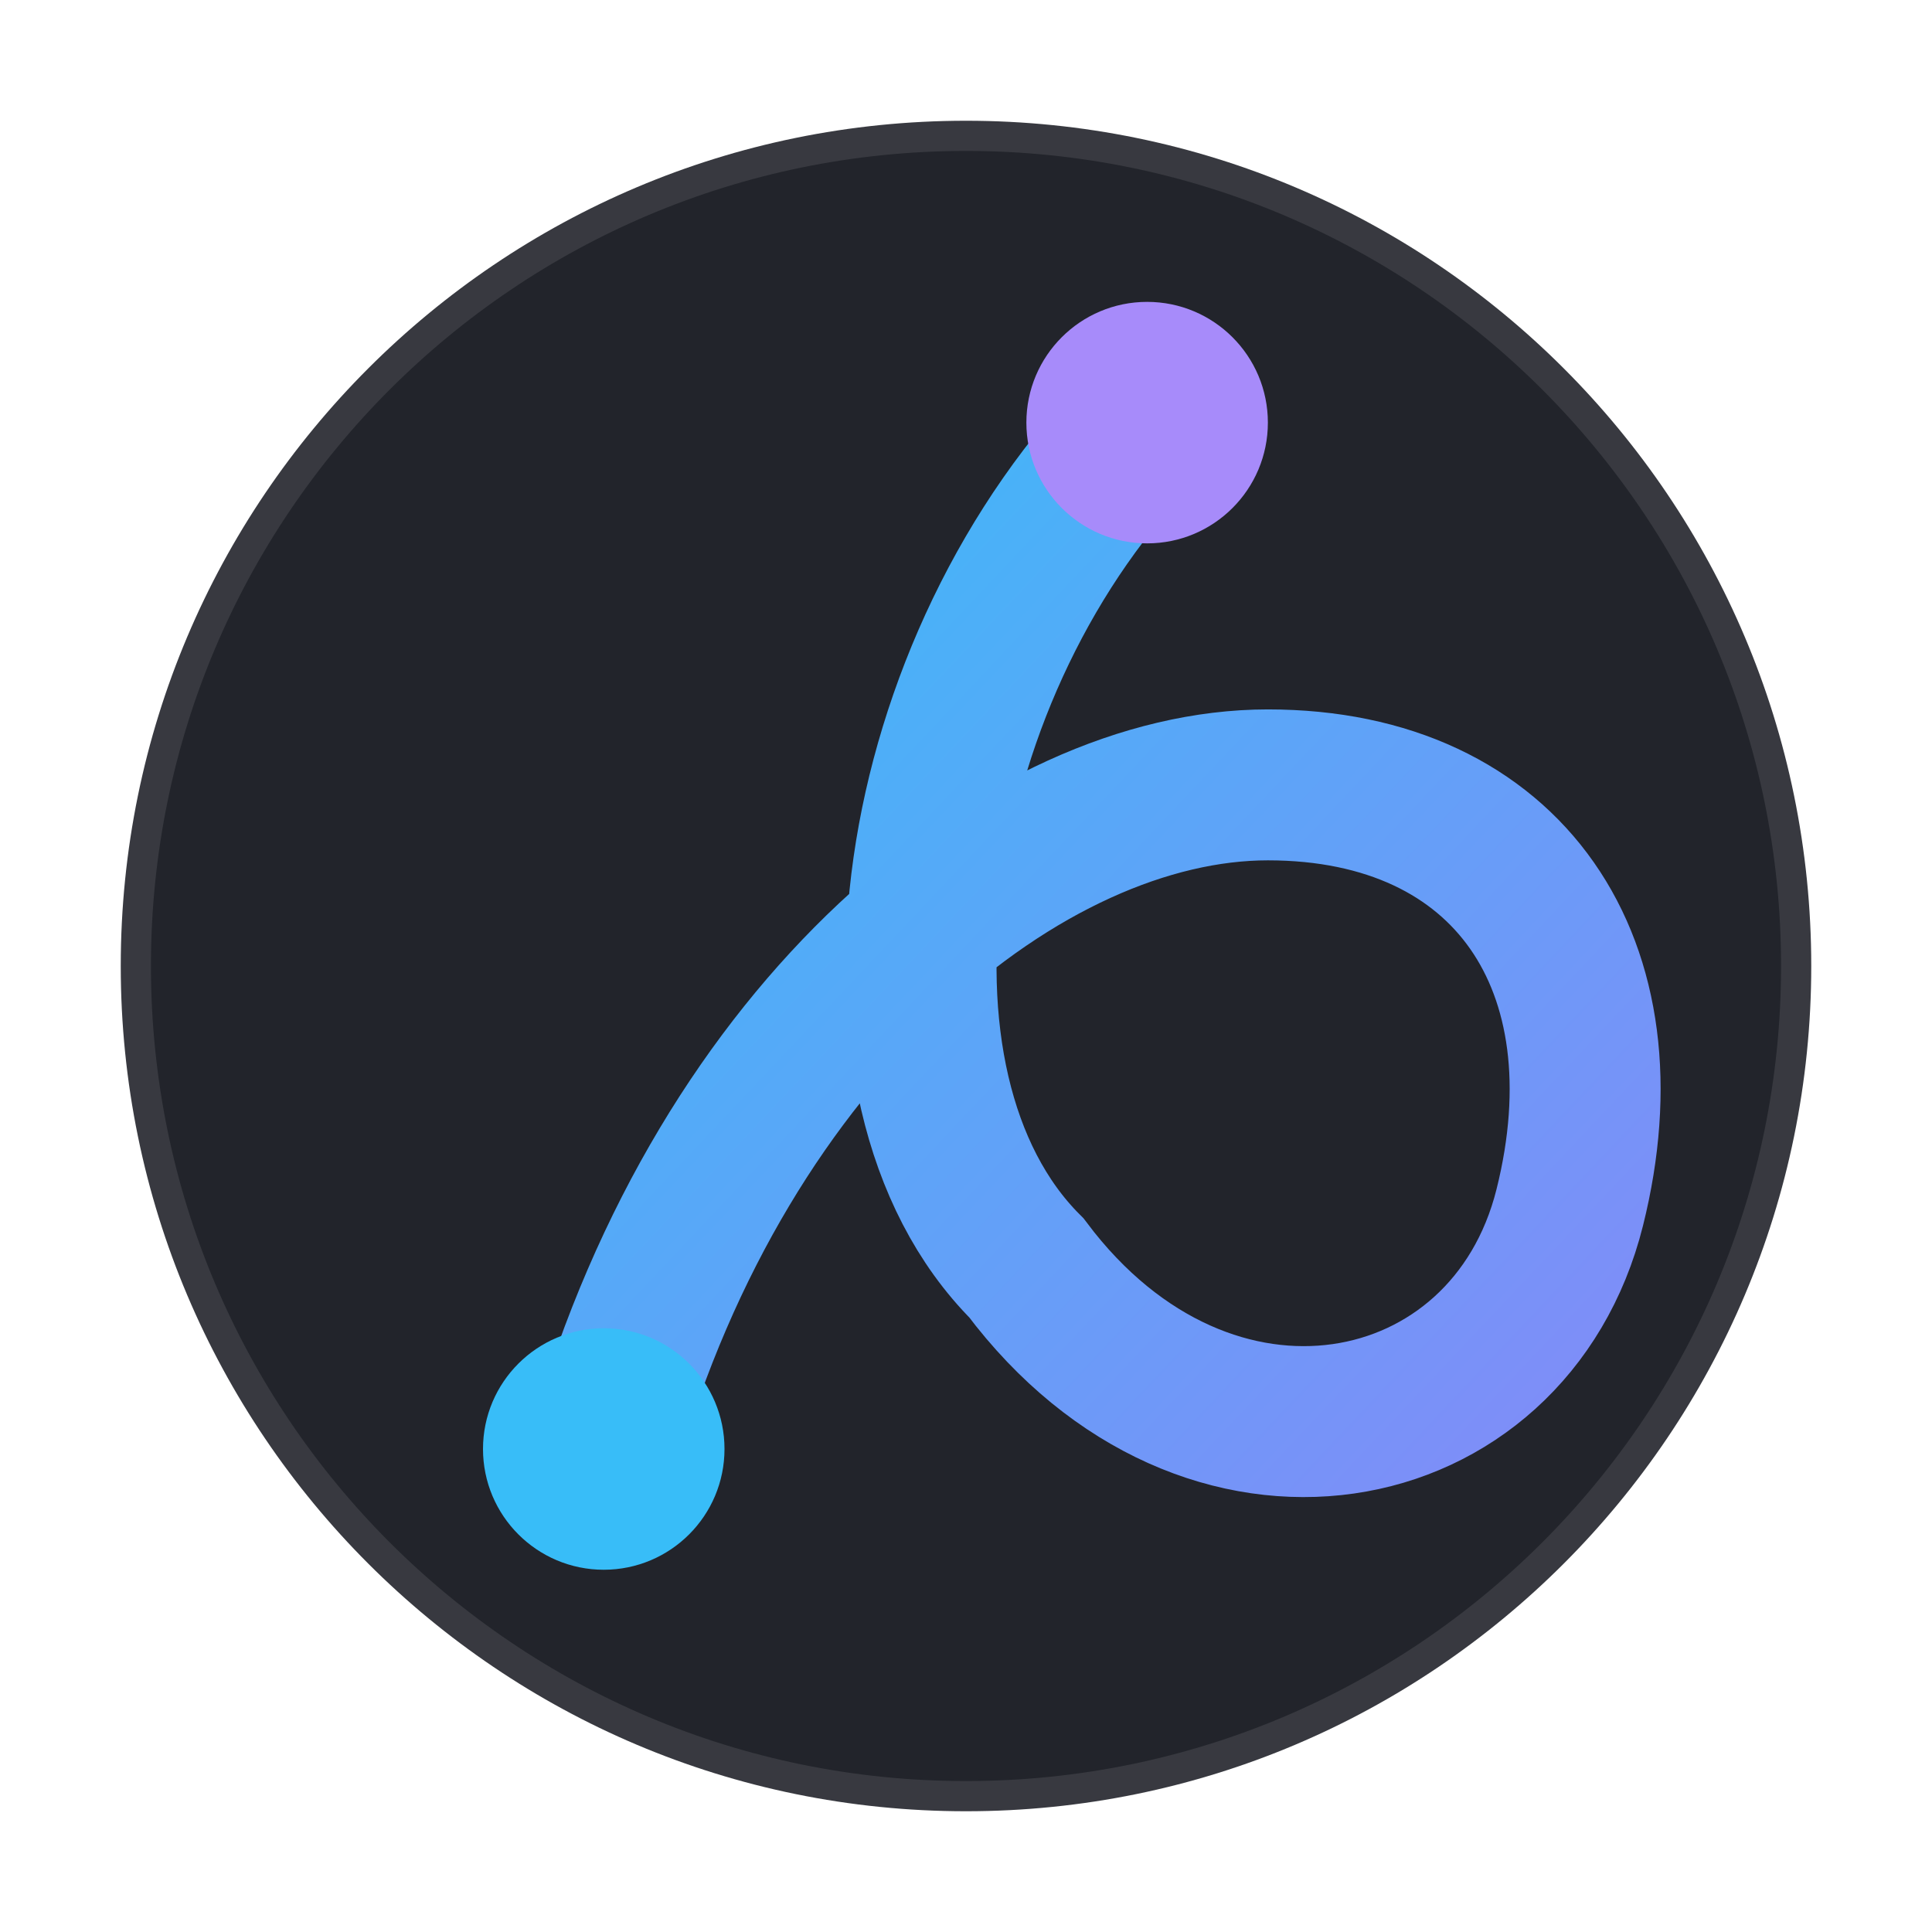
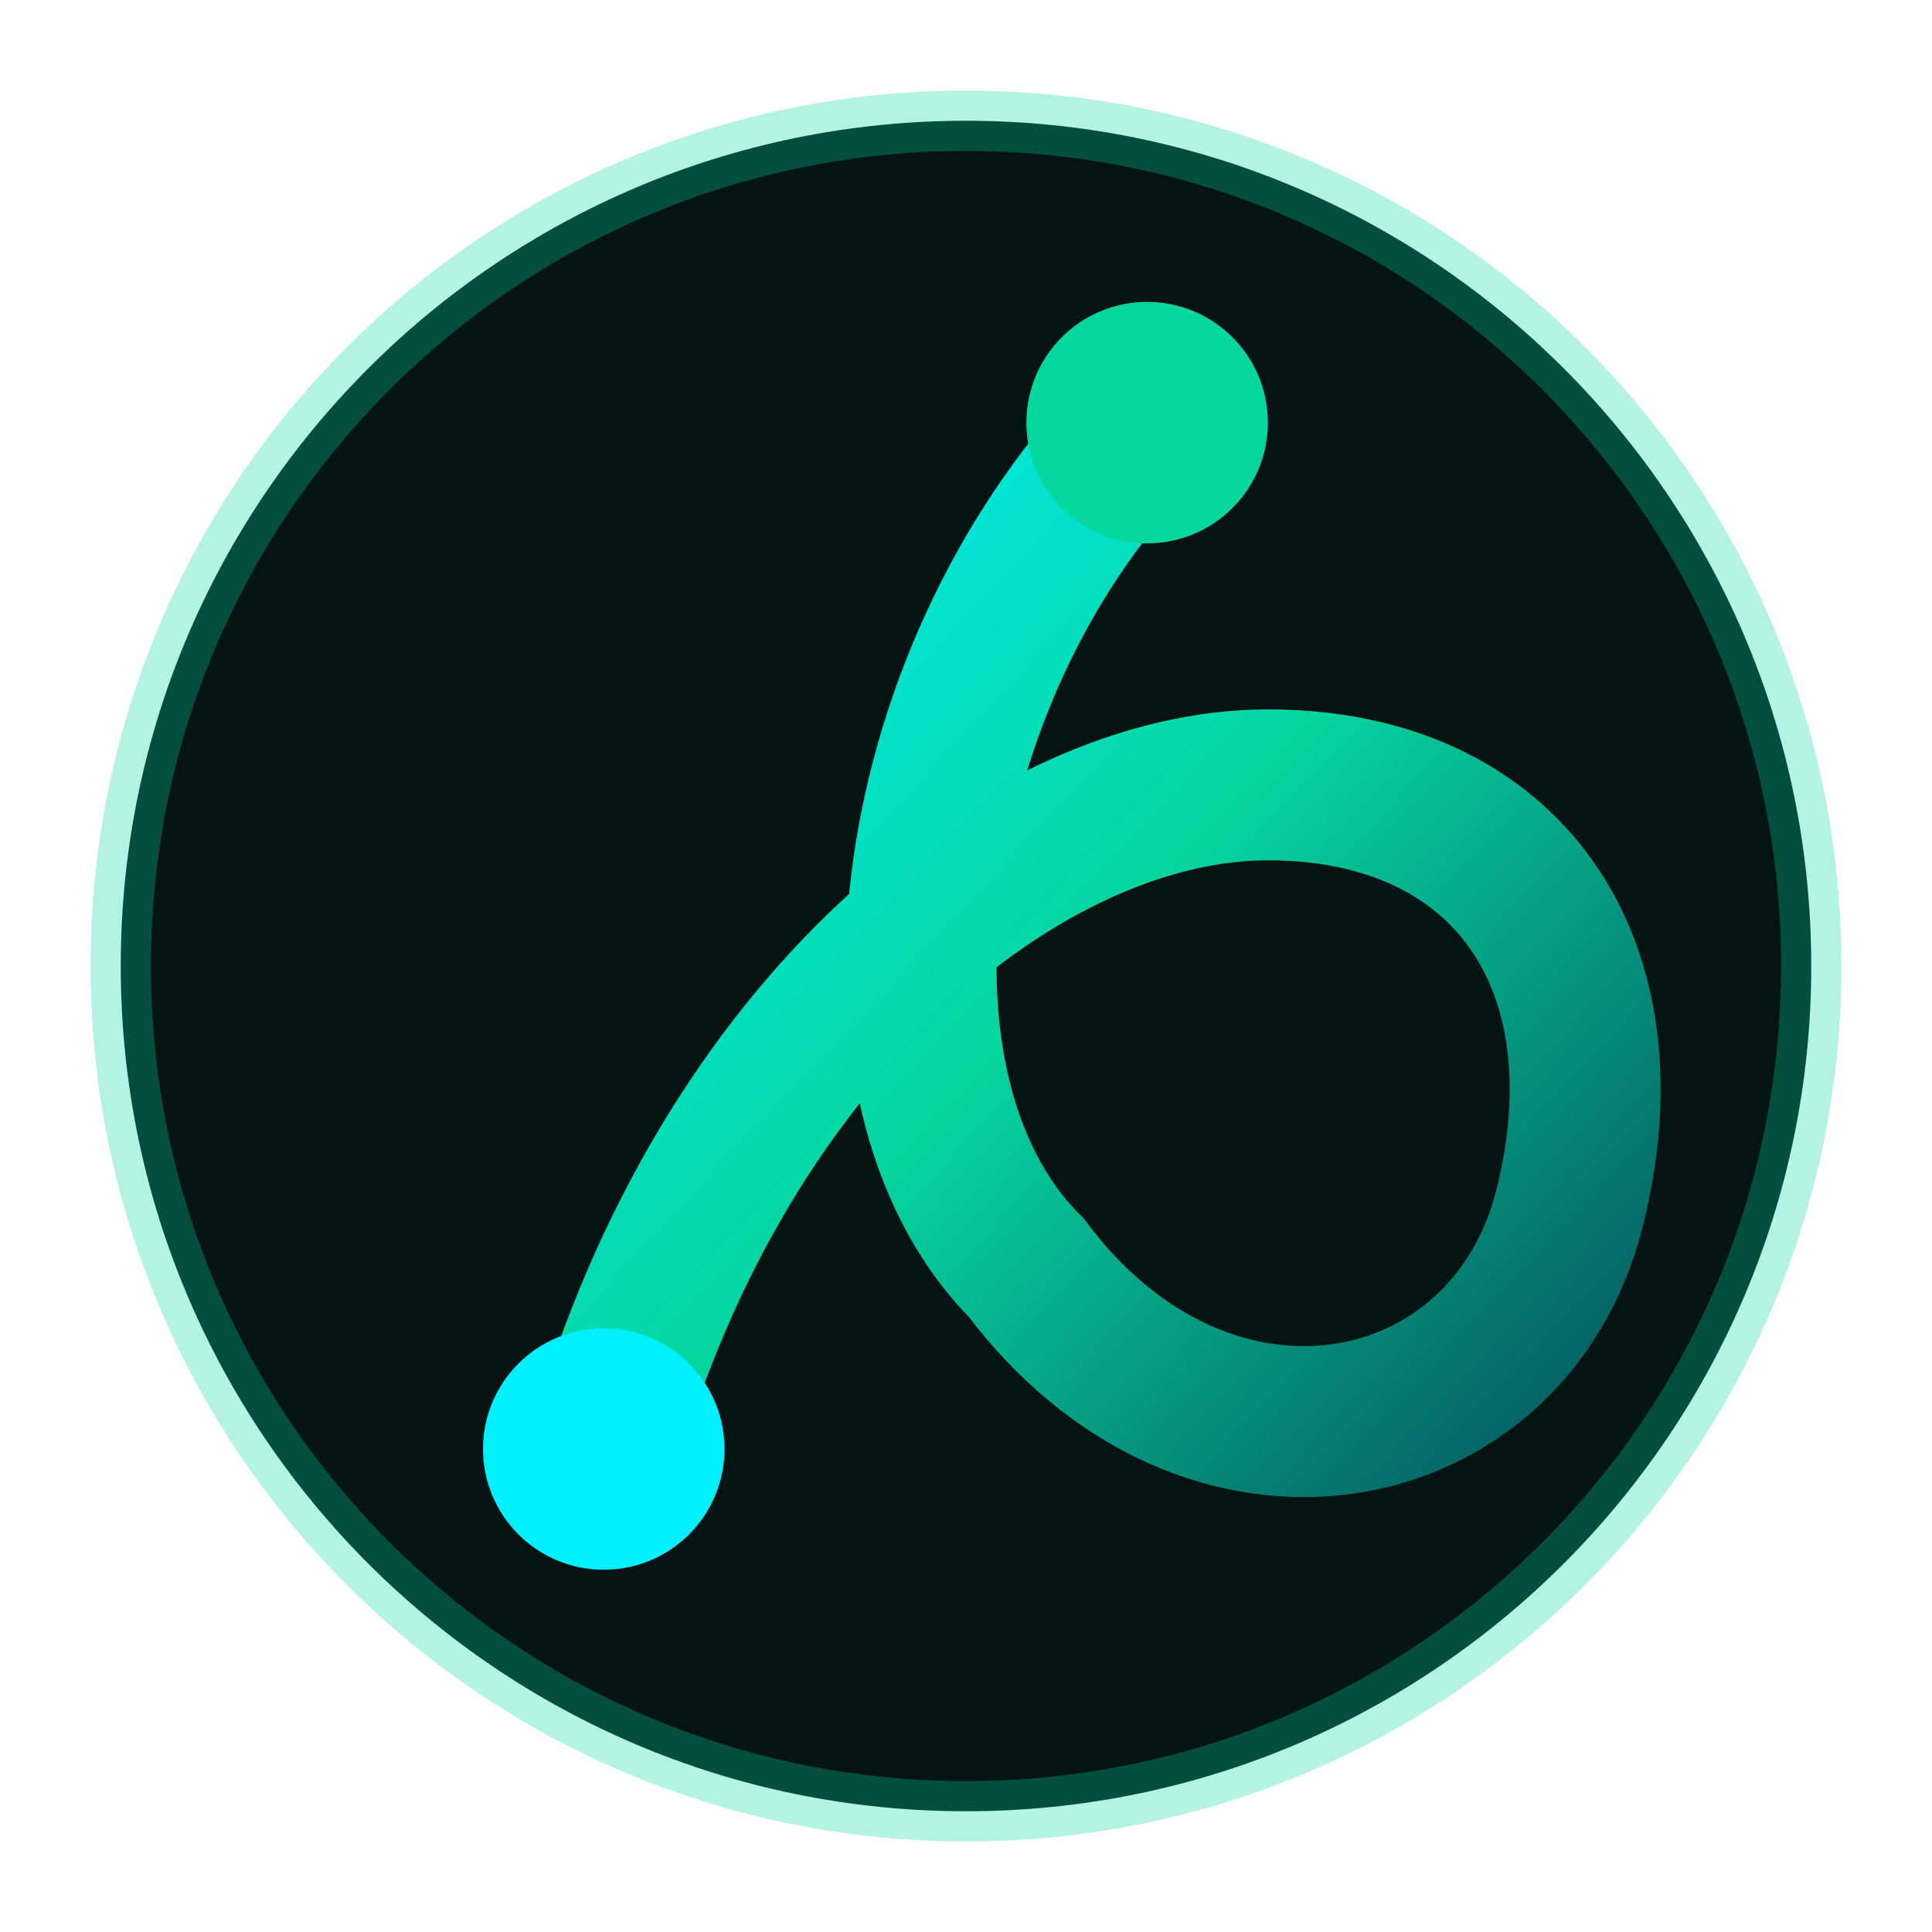
<svg xmlns="http://www.w3.org/2000/svg" viewBox="0 0 32 32" width="100%" height="100%">
  <defs>
    <linearGradient id="fav-grad" x1="0%" y1="0%" x2="100%" y2="100%">
-       <stop offset="0%" stop-color="#38bdf8" />
-       <stop offset="100%" stop-color="#818cf8" />
+       <stop offset="0%" stop-color="#00f0ff" />
+       <stop offset="50%" stop-color="#06d6a0" />
+       <stop offset="100%" stop-color="#065a60" />
    </linearGradient>
  </defs>
-   <circle cx="16" cy="16" r="14" fill="rgba(10, 13, 20, 0.9)" stroke="rgba(255, 255, 255, 0.1)" stroke-width="1" />
+   <circle cx="16" cy="16" r="14" fill="#031412" stroke="rgba(6, 214, 160, 0.3)" stroke-width="1" />
  <path d="M 10,24 C 12,17 17,13 21,13 C 25,13 27,16 26,20 C 25,24 20,25 17,21 C 14,18 15,11 19,7" fill="none" stroke="url(#fav-grad)" stroke-width="2.5" stroke-linecap="round" />
-   <circle cx="10" cy="24" r="2" fill="#38bdf8" />
-   <circle cx="19" cy="7" r="2" fill="#a78bfa" />
+   <circle cx="10" cy="24" r="2" fill="#00f0ff" />
+   <circle cx="19" cy="7" r="2" fill="#06d6a0" />
</svg>
